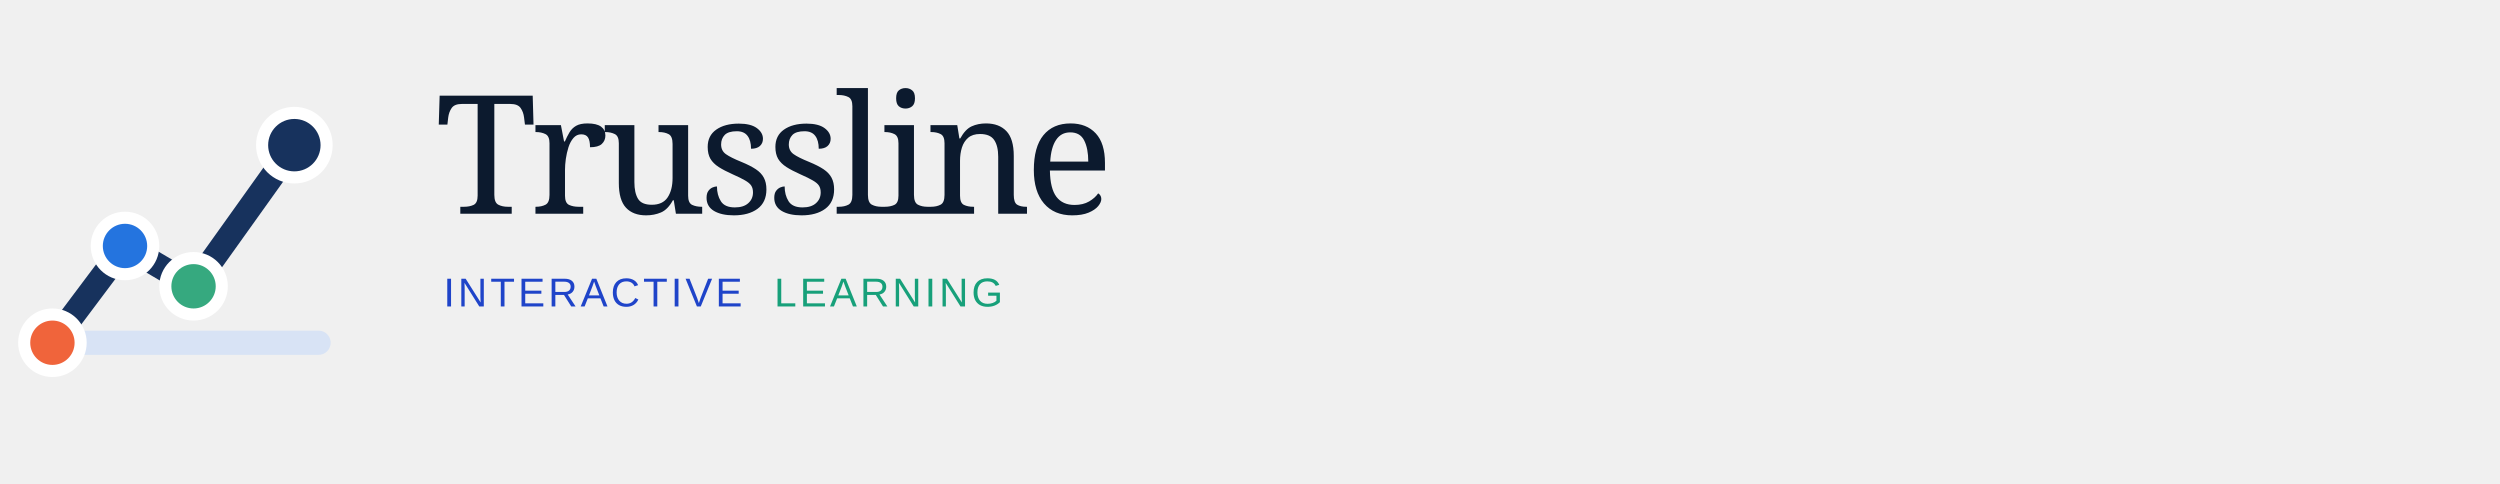
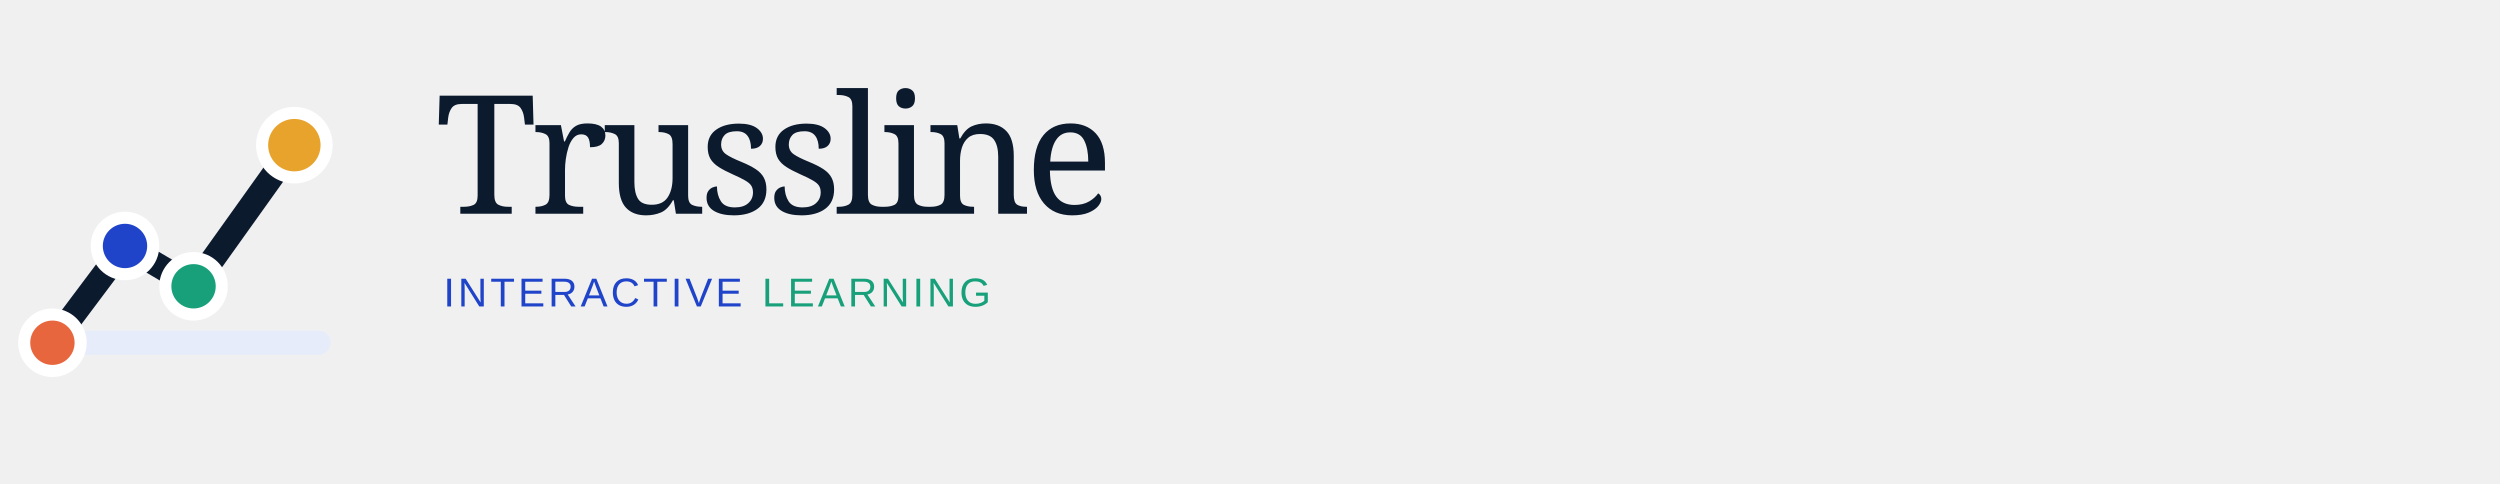
<svg xmlns="http://www.w3.org/2000/svg" viewBox="0 0 620 120" role="img" aria-labelledby="title desc">
  <g transform="translate(5 18)" fill="none" stroke-linecap="round" stroke-linejoin="round">
-     <path d="M8 67 26 43l17 10 25-35" stroke="#17325d" stroke-width="6" />
-     <path d="M8 67h66" stroke="#d8e3f5" stroke-width="6" />
-     <circle cx="8" cy="67" r="7" fill="#f0643b" stroke="white" stroke-width="3" />
-     <circle cx="26" cy="43" r="7" fill="#2474df" stroke="white" stroke-width="3" />
-     <circle cx="43" cy="53" r="7" fill="#36a97f" stroke="white" stroke-width="3" />
-     <circle cx="68" cy="18" r="8" fill="#17325d" stroke="white" stroke-width="3" />
+     <path d="M8 67 26 43l17 10 25-35" stroke="#0C1A2E" stroke-width="6" />
+     <path d="M8 67h66" stroke="#E7ECFB" stroke-width="6" />
+     <circle cx="8" cy="67" r="7" fill="#E8663D" stroke="white" stroke-width="3" />
+     <circle cx="26" cy="43" r="7" fill="#1F44C9" stroke="white" stroke-width="3" />
+     <circle cx="43" cy="53" r="7" fill="#17A07A" stroke="white" stroke-width="3" />
+     <circle cx="68" cy="18" r="8" fill="#E8A32D" stroke="white" stroke-width="3" />
  </g>
  <text x="108" y="53" fill="#0C1A2E" font-family="Fraunces, Georgia, serif" font-size="41" font-weight="400" letter-spacing="-1.7">Trussline</text>
  <text x="110" y="76" fill="#1F44C9" font-family="'JetBrains Mono', Arial, sans-serif" font-size="10" font-weight="500" letter-spacing=".8">INTERACTIVE</text>
-   <text x="192" y="76" fill="#17A07A" font-family="'JetBrains Mono', Arial, sans-serif" font-size="10" font-weight="500" letter-spacing=".8">LEARNING</text>
+   <text x="189" y="76" fill="#17A07A" font-family="'JetBrains Mono', Arial, sans-serif" font-size="10" font-weight="500" letter-spacing=".8">LEARNING</text>
</svg>
